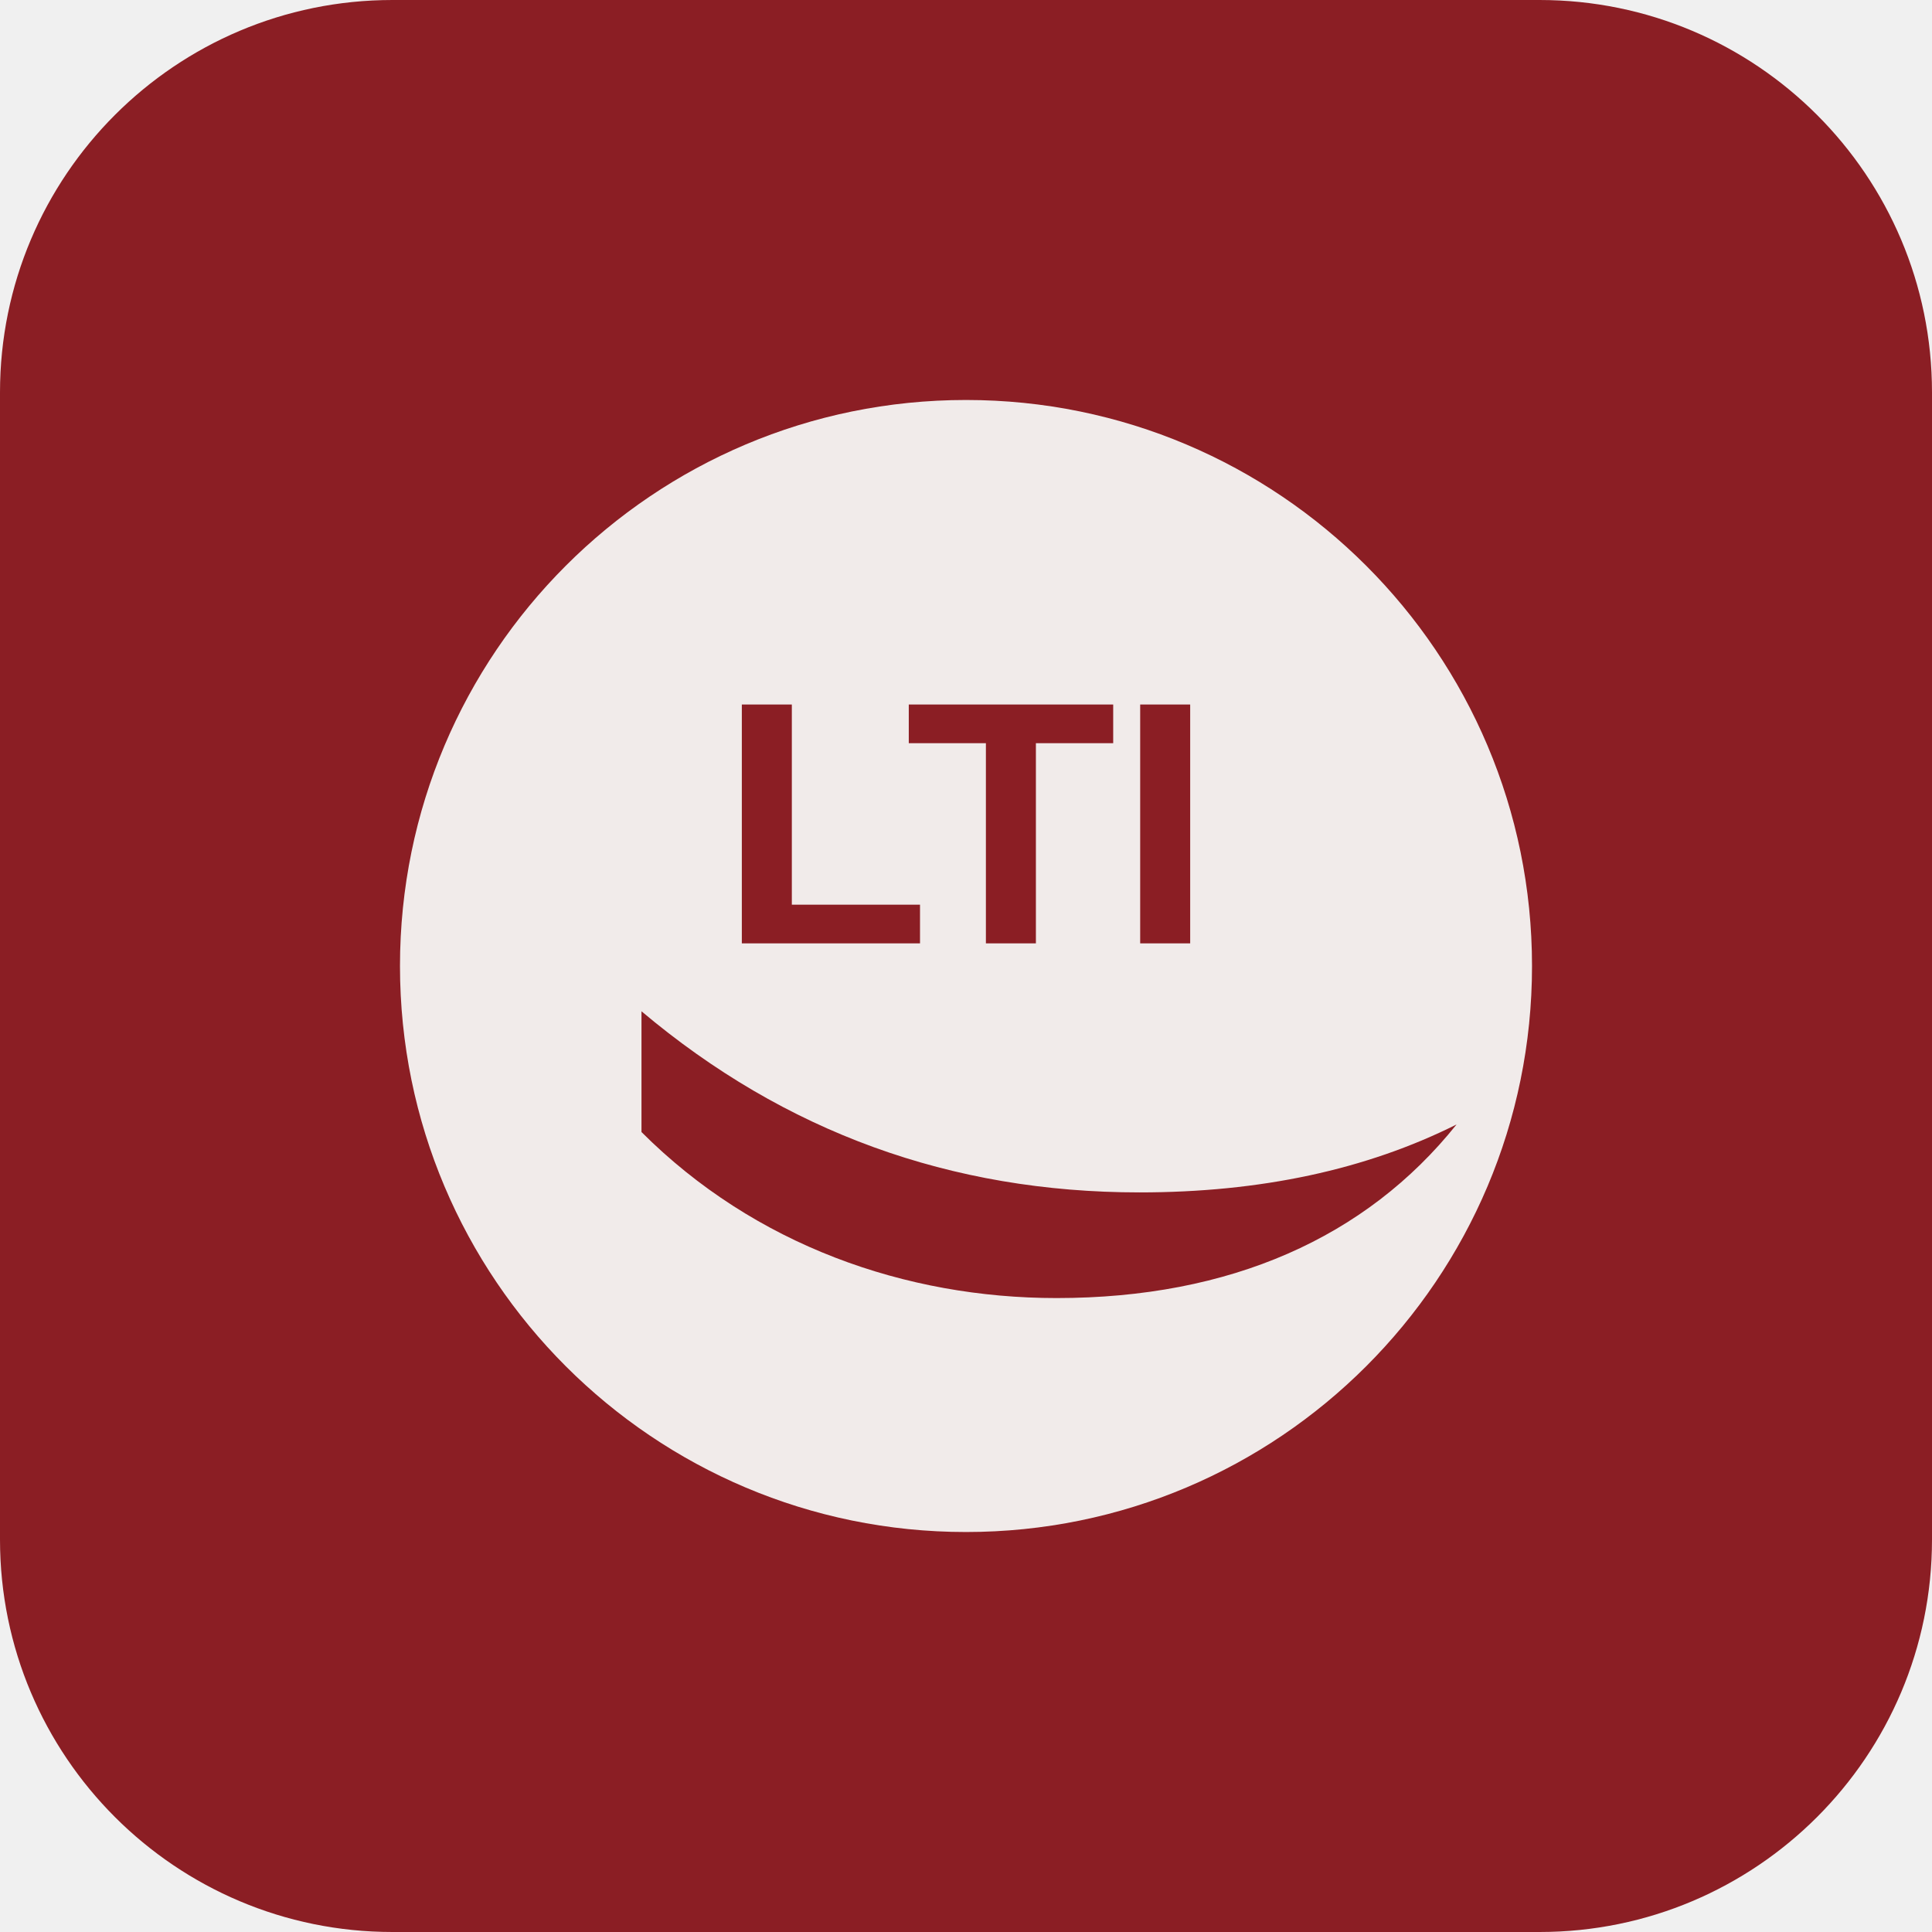
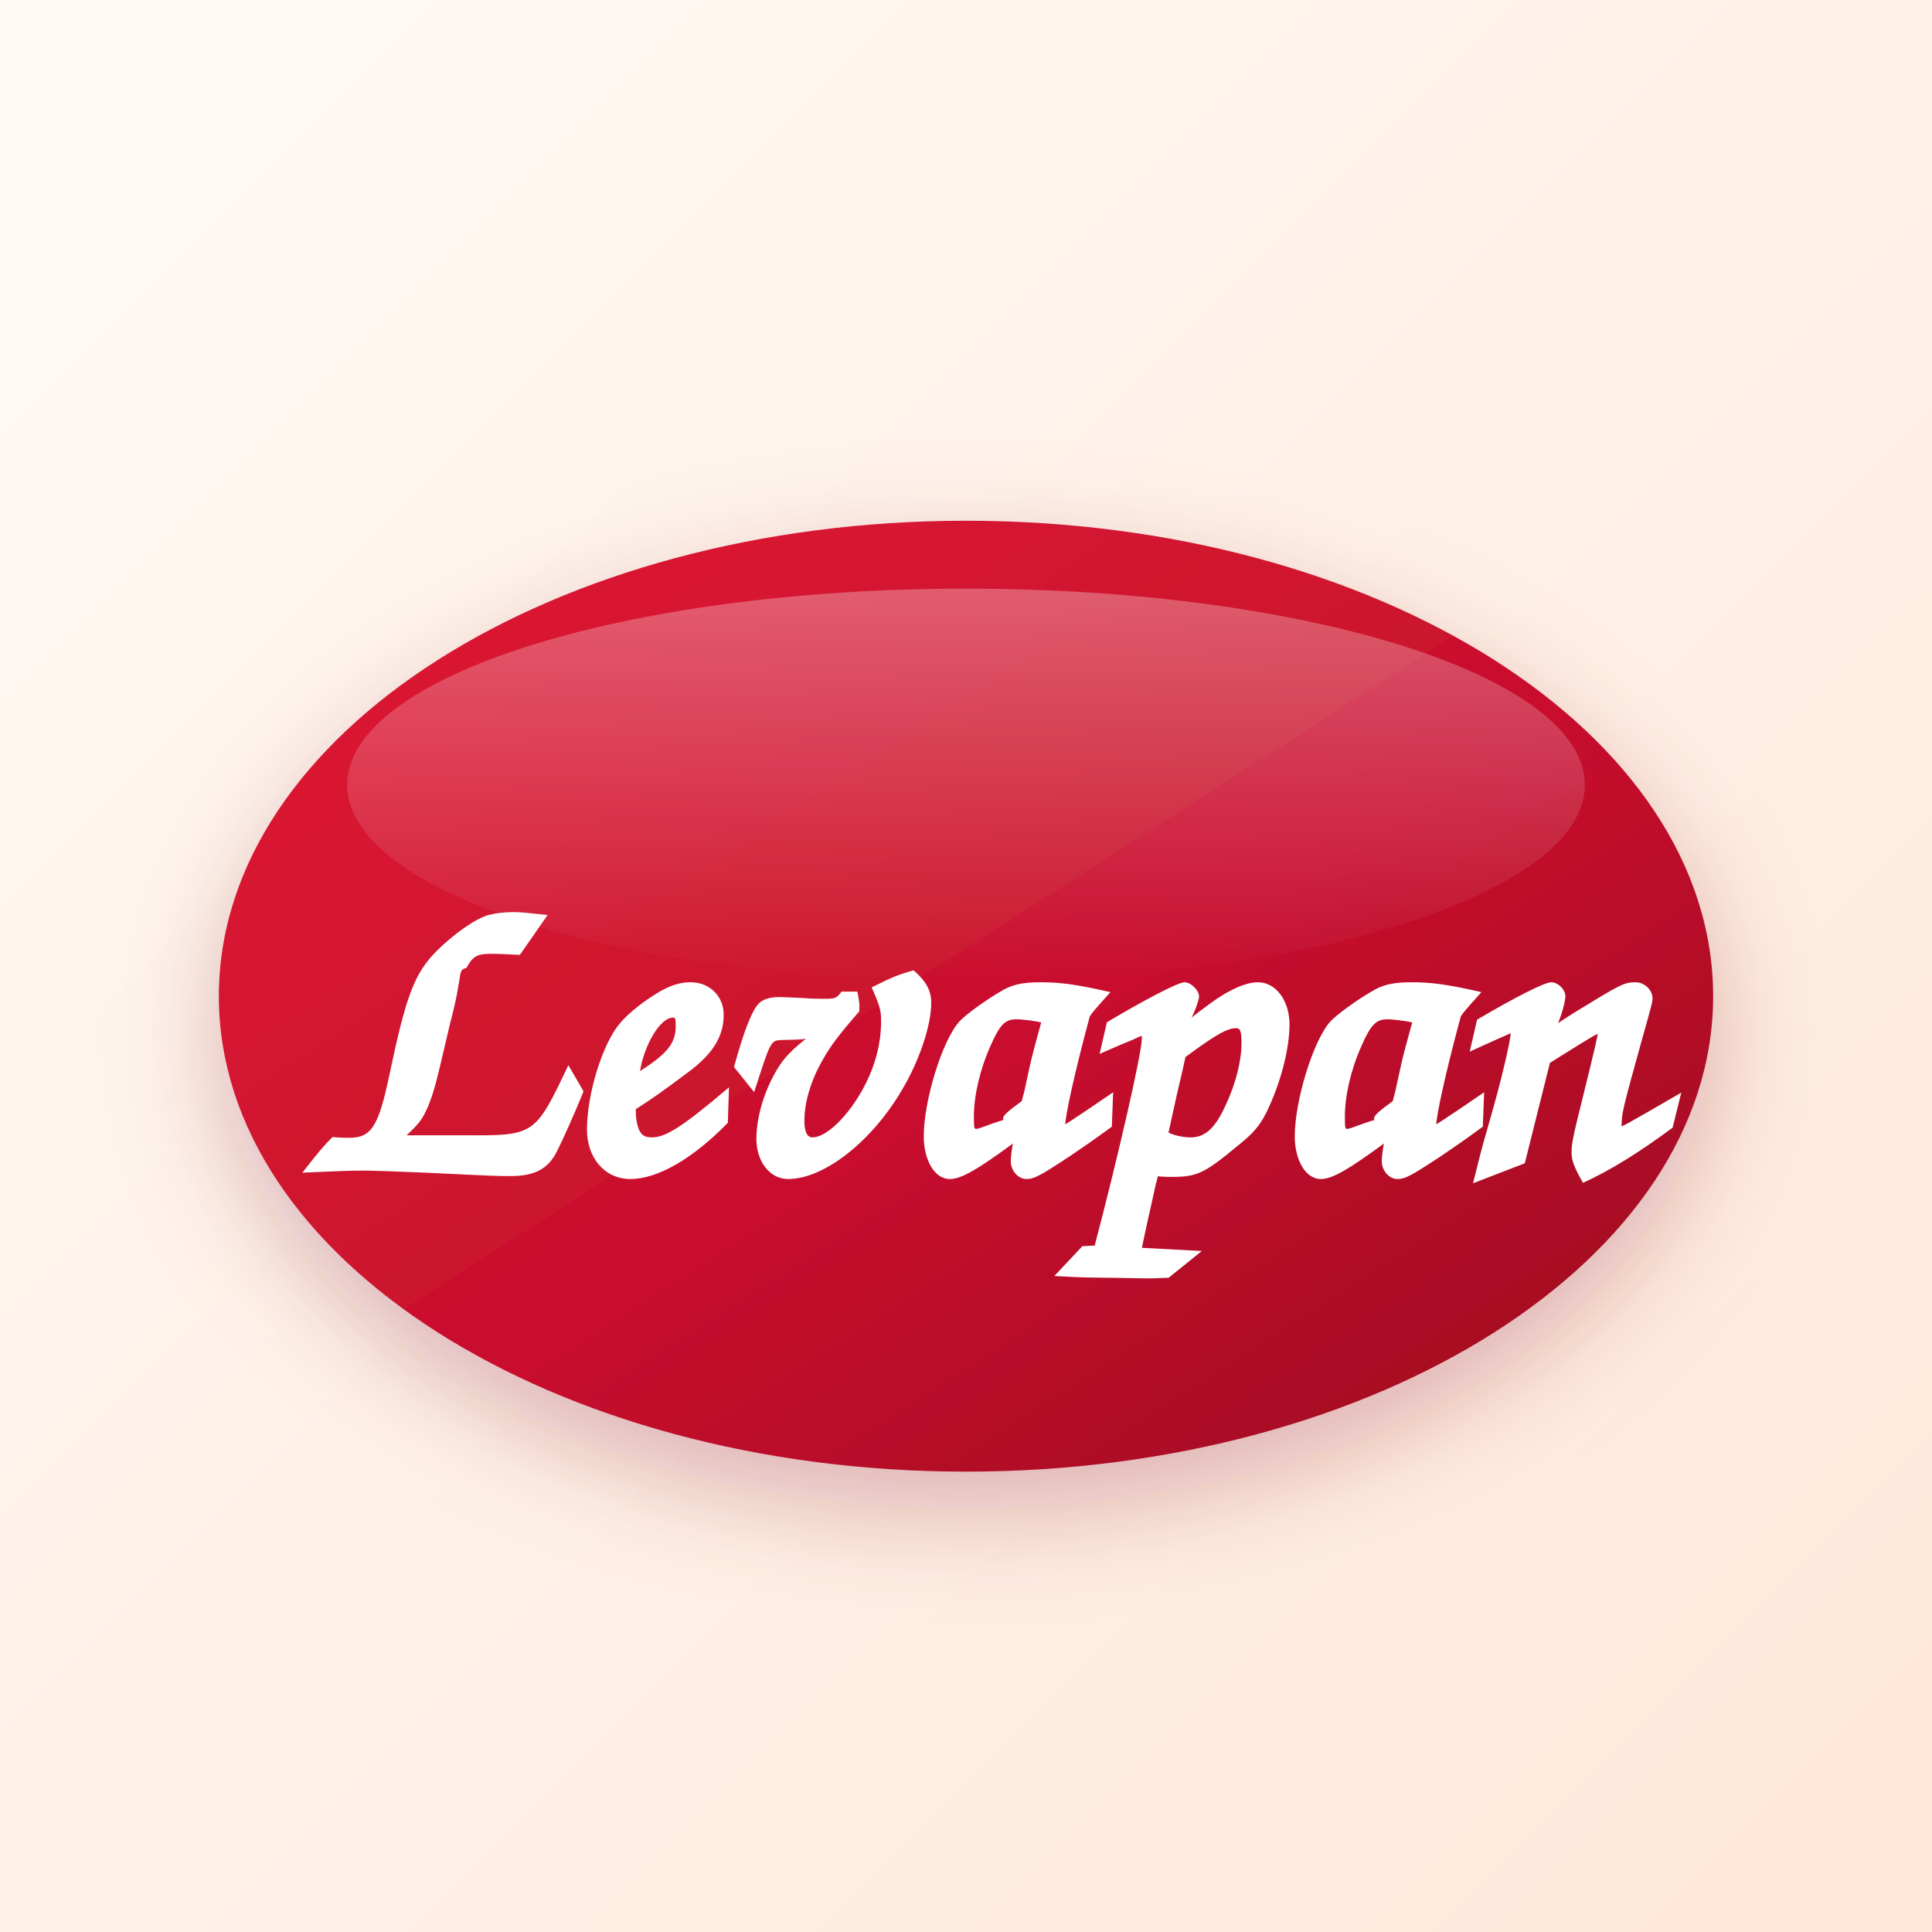
<svg xmlns="http://www.w3.org/2000/svg" viewBox="0 0 512 512" role="img" aria-label="Levapan TI">
-   <rect width="512" height="512" rx="104" fill="#8B1E24" />
-   <circle cx="256" cy="256" r="150" fill="#F6F4F2" opacity="0.96" />
-   <path d="M170 300c30 30 70 44 110 44 46 0 82-16 106-46-24 12-52 18-84 18-50 0-94-16-132-48z" fill="#8B1E24" />
-   <text x="256" y="250" text-anchor="middle" font-family="Arial,sans-serif" font-size="92" font-weight="800" fill="#8B1E24">LTI</text>
+   <defs>
+     <linearGradient id="iconFondo" x1="0" y1="0" x2="1" y2="1">
+       <stop offset="0" stop-color="#fffaf6" />
+       <stop offset="1" stop-color="#ffe7d8" />
+     </linearGradient>
+     <linearGradient id="iconRojo" x1="0" y1="0" x2="1" y2="1">
+       <stop offset="0" stop-color="#e01b32" />
+       <stop offset=".55" stop-color="#c8102e" />
+       <stop offset="1" stop-color="#980a1f" />
+     </linearGradient>
+     <linearGradient id="iconBrillo" x1="0" y1="0" x2="0" y2="1">
+       <stop offset="0" stop-color="#ffffff" stop-opacity=".30" />
+       <stop offset="1" stop-color="#ffffff" stop-opacity="0" />
+     </linearGradient>
+     <filter id="iconSombra" x="-20%" y="-30%" width="140%" height="180%">
+       <feDropShadow dx="0" dy="10" stdDeviation="14" flood-color="#7a0816" flood-opacity=".26" />
+     </filter>
+   </defs>
+   <rect width="512" height="512" fill="url(#iconFondo)" />
+   <ellipse cx="256" cy="264" rx="198" ry="126" fill="url(#iconRojo)" filter="url(#iconSombra)" />
+   <ellipse cx="256" cy="208" rx="164" ry="52" fill="url(#iconBrillo)" />
+   <text x="256" y="311" text-anchor="middle" font-family="'Brush Script MT','Segoe Script','Lucida Handwriting',cursive" font-size="112" font-style="italic" font-weight="700" letter-spacing="1" fill="#ffffff">Levapan</text>
</svg>
